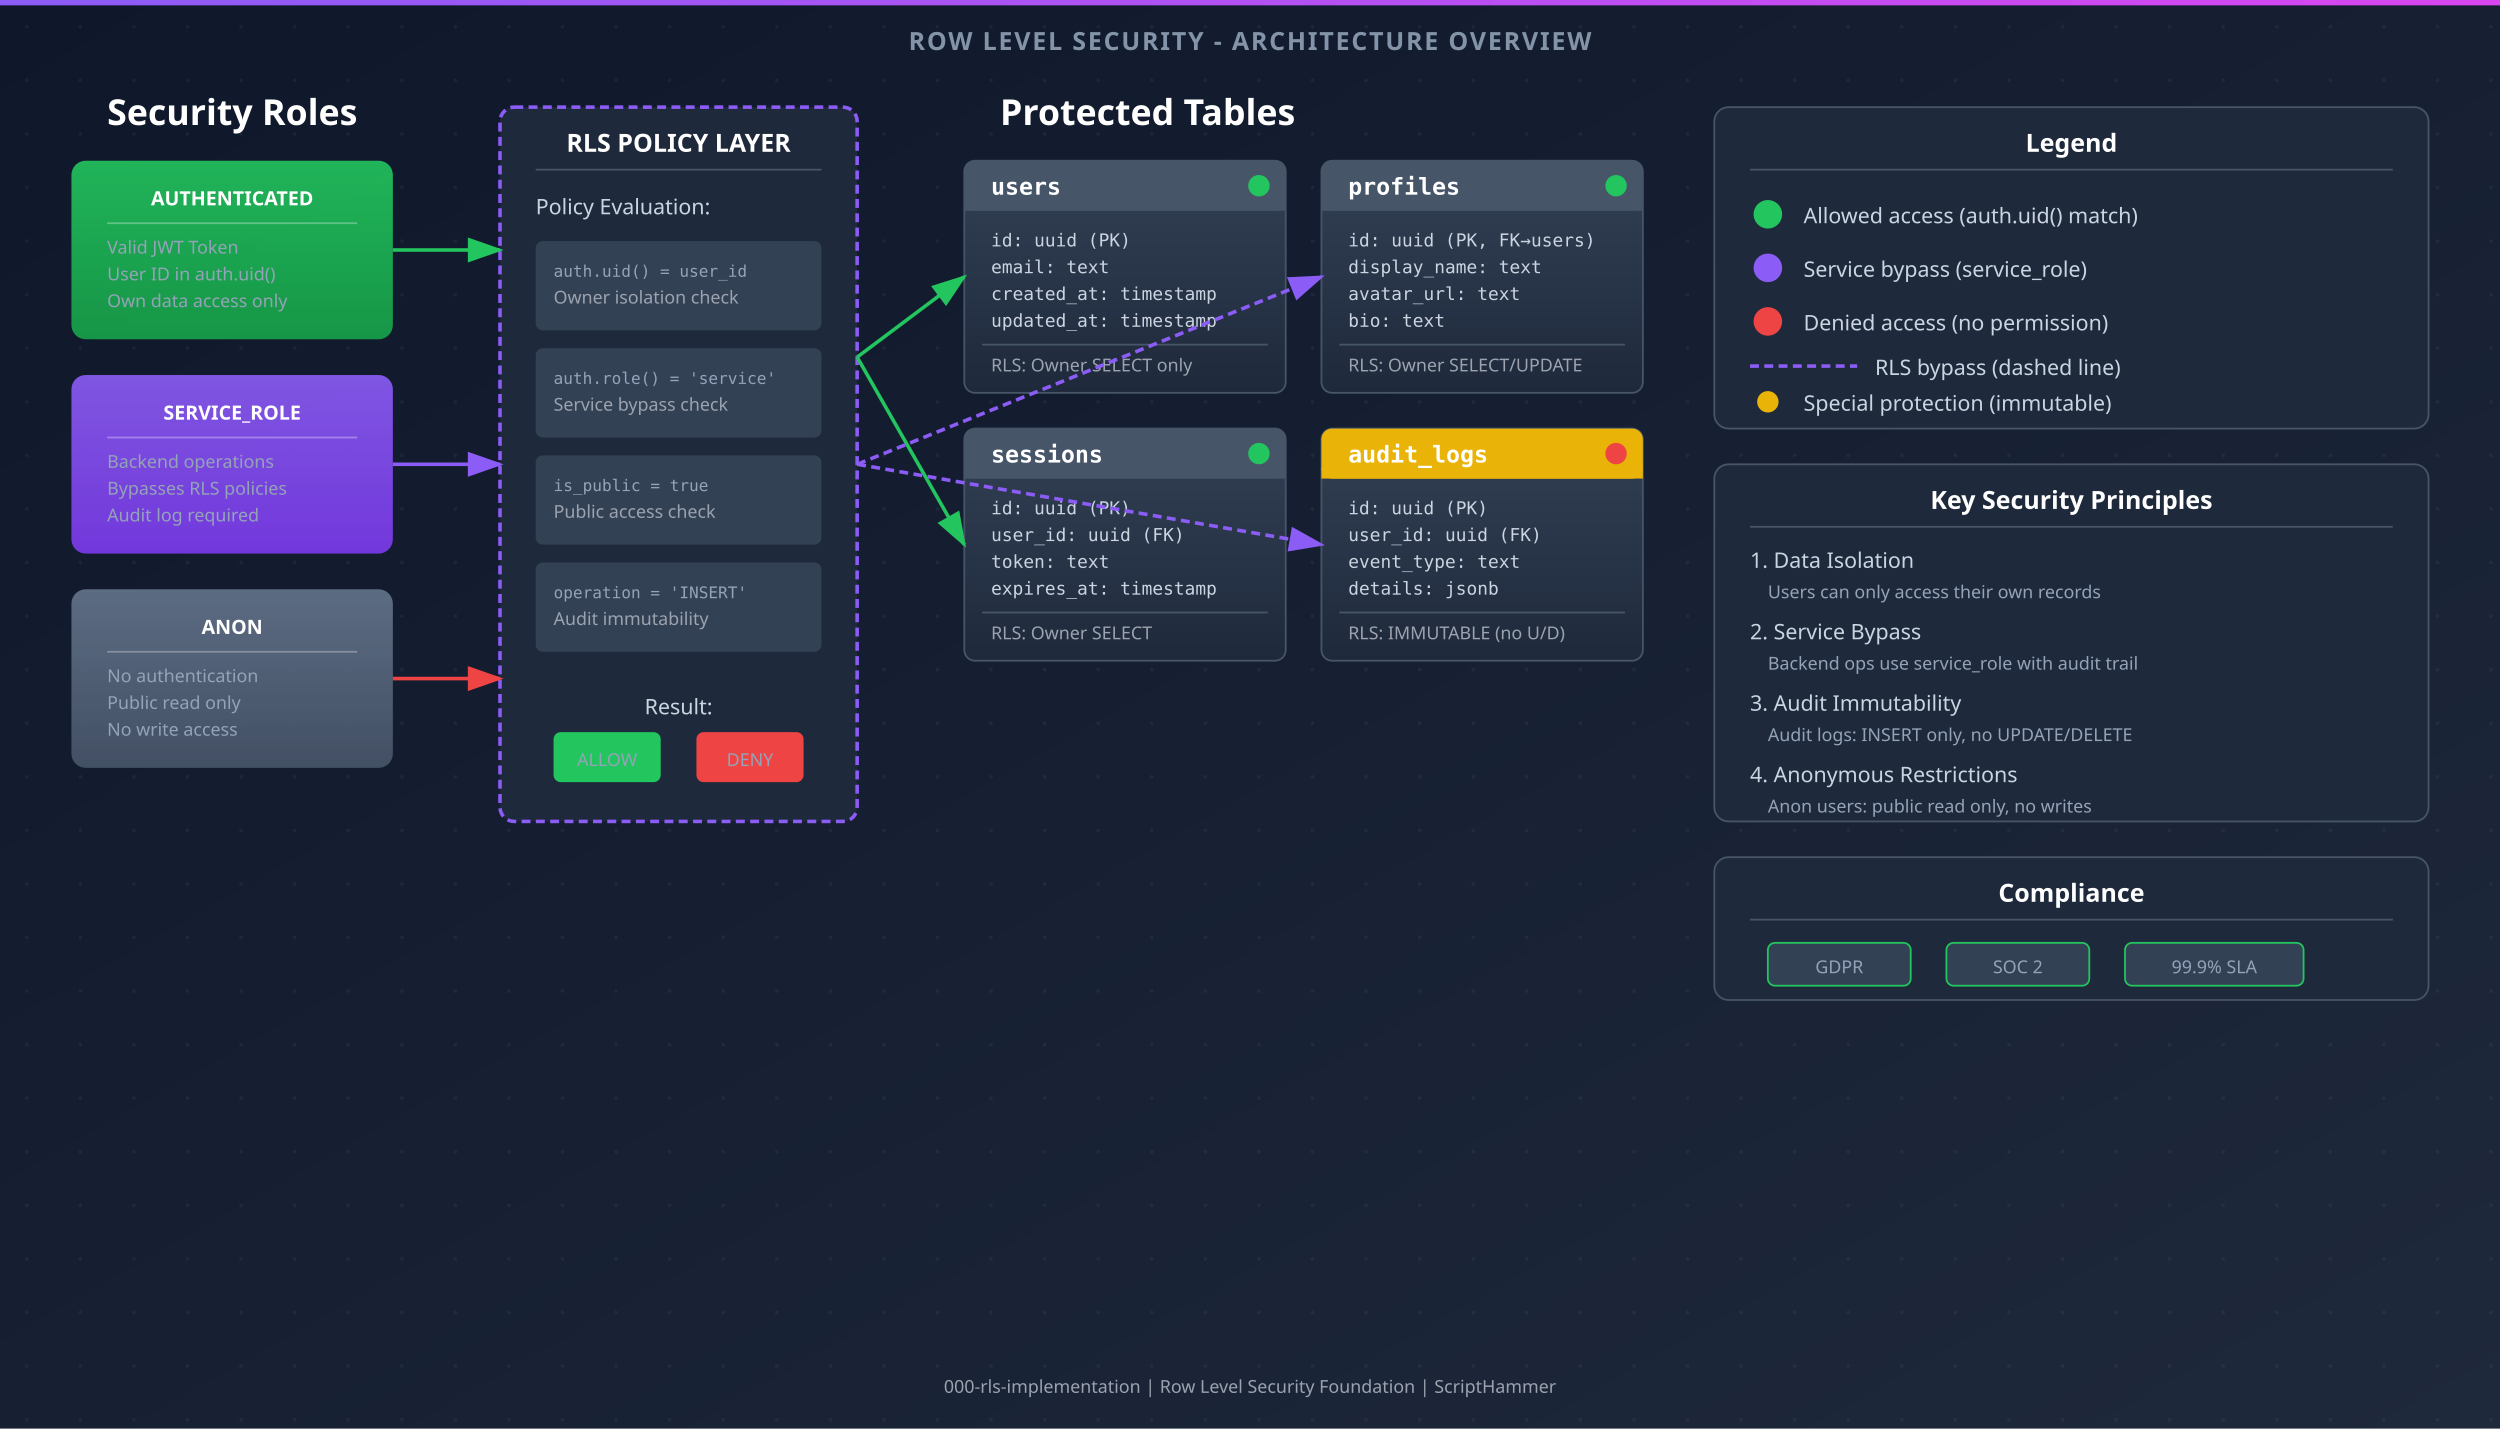
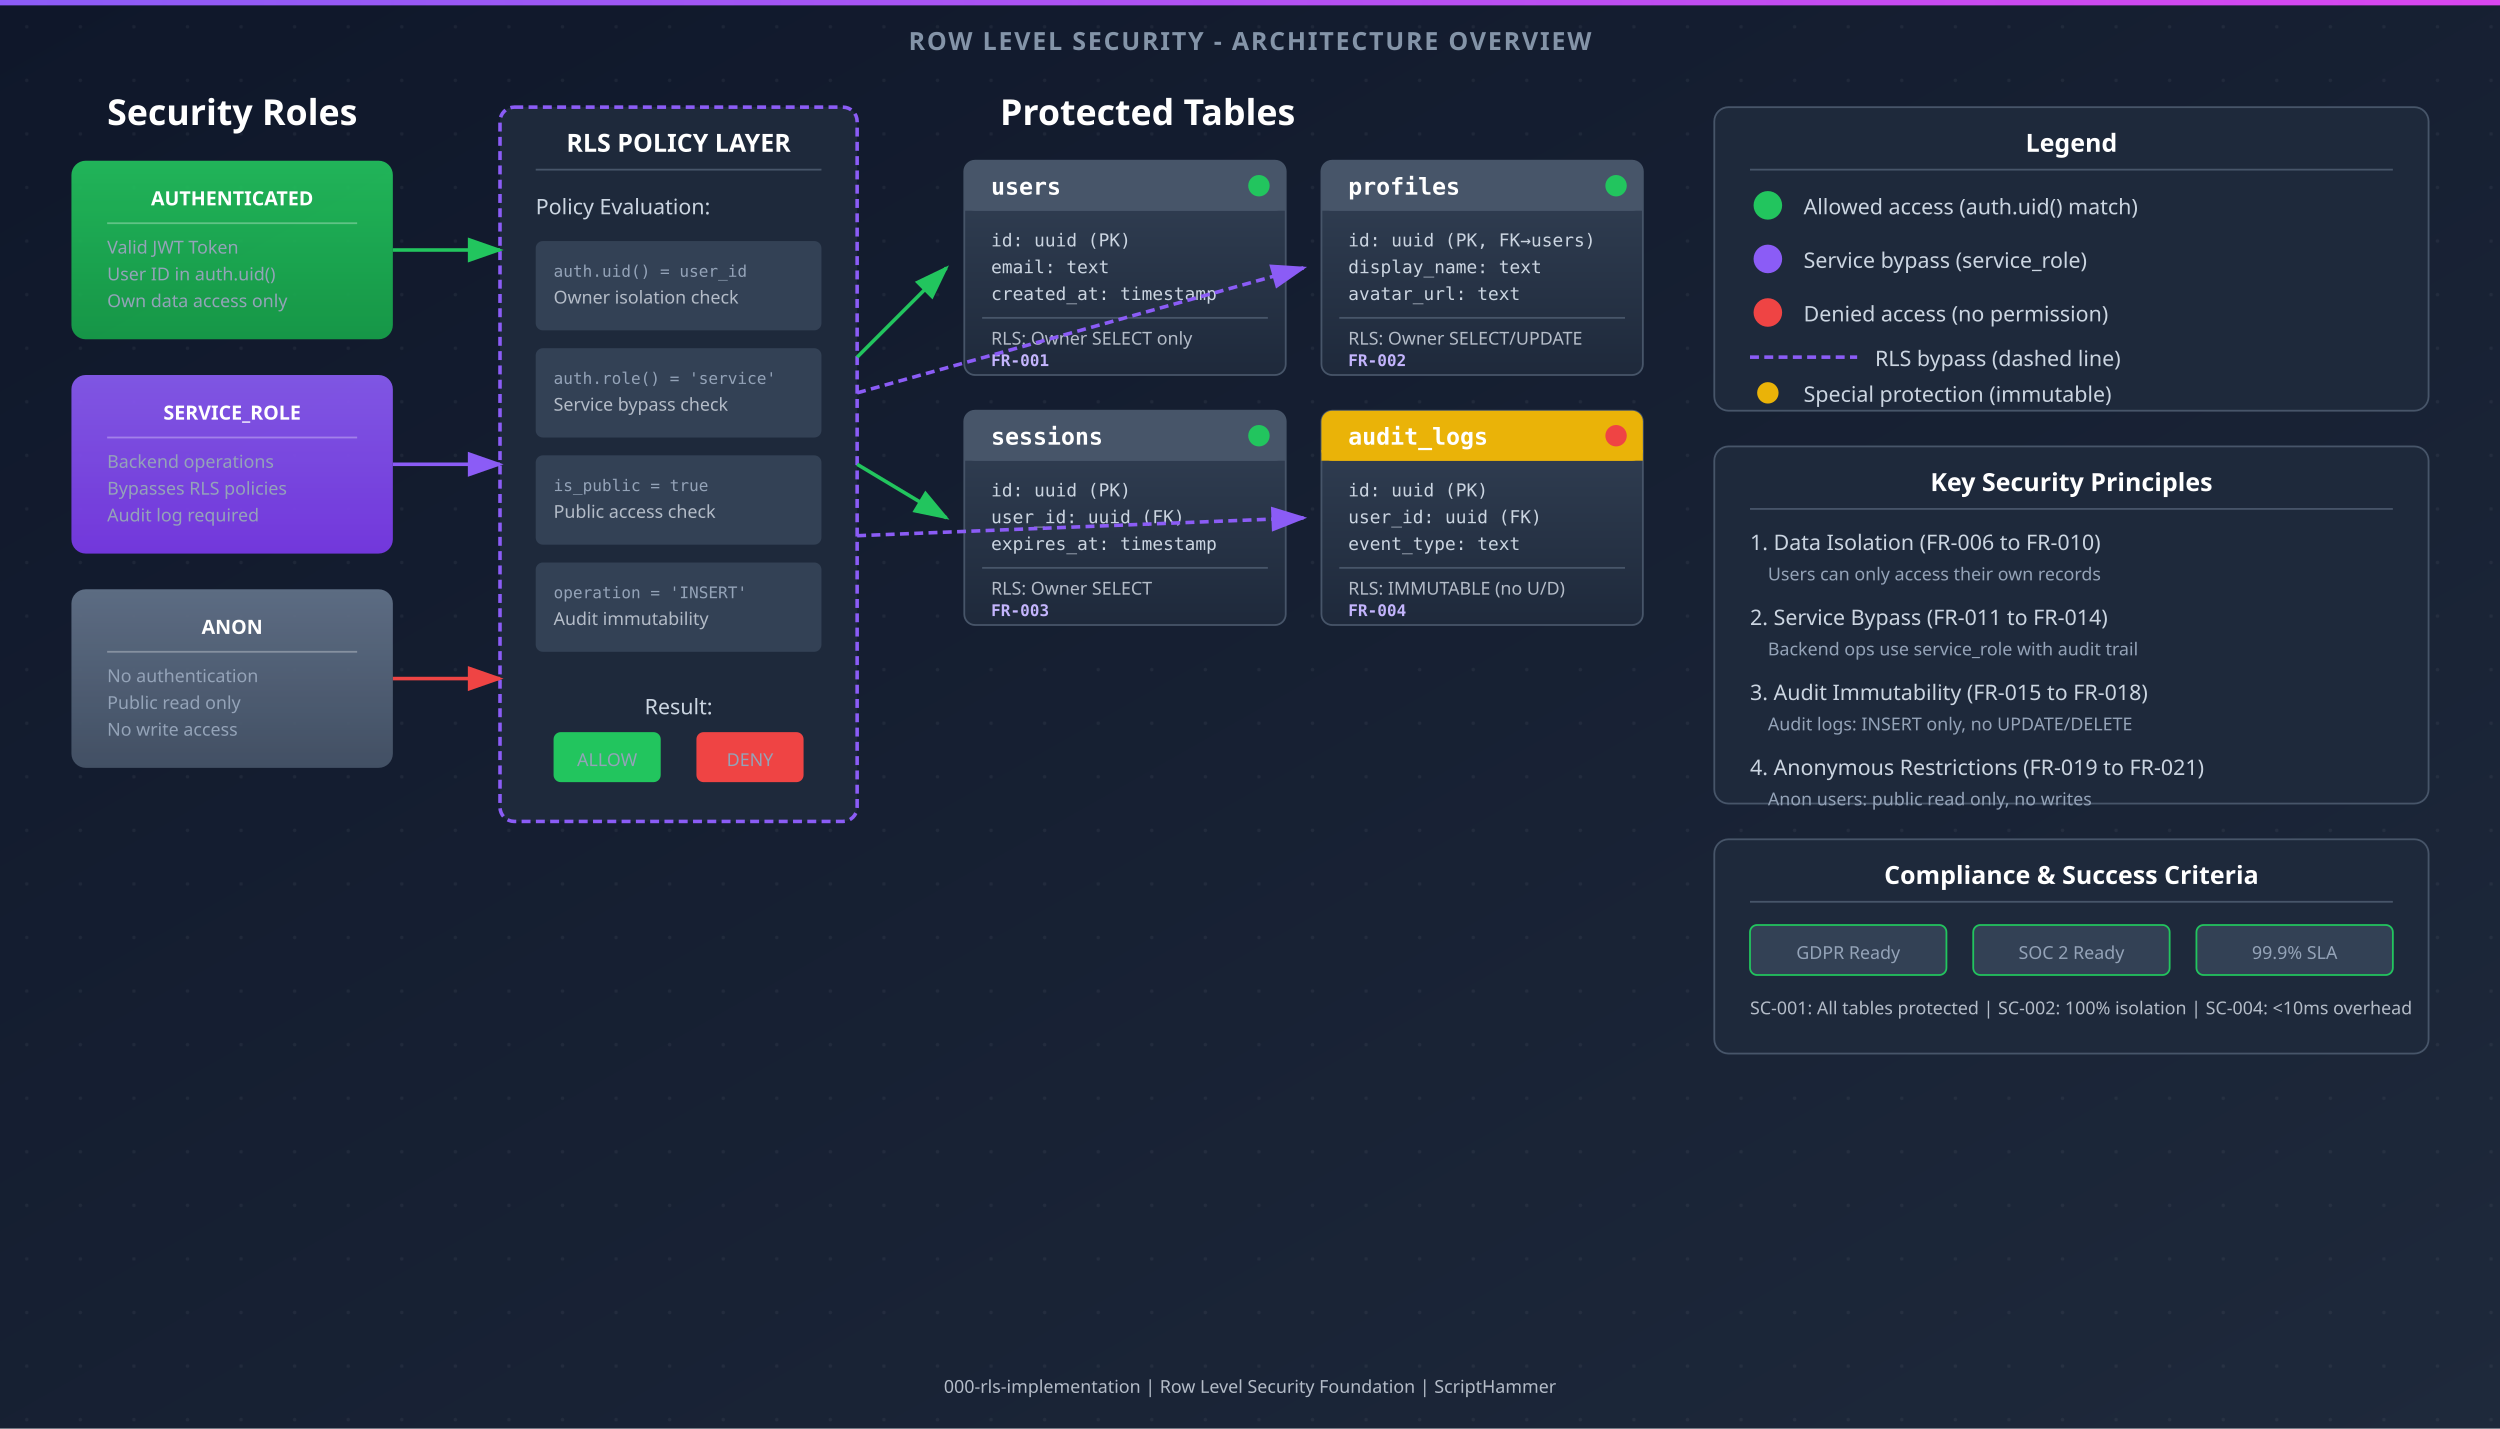
<svg xmlns="http://www.w3.org/2000/svg" viewBox="0 0 1400 800" width="1400" height="800">
  <defs>
    <linearGradient id="bgGrad" x1="0%" y1="0%" x2="100%" y2="100%">
      <stop offset="0%" style="stop-color:#0f172a" />
      <stop offset="100%" style="stop-color:#1e293b" />
    </linearGradient>
    <linearGradient id="accentGrad" x1="0%" y1="0%" x2="100%" y2="0%">
      <stop offset="0%" style="stop-color:#8b5cf6" />
      <stop offset="100%" style="stop-color:#d946ef" />
    </linearGradient>
    <linearGradient id="tableGrad" x1="0%" y1="0%" x2="0%" y2="100%">
      <stop offset="0%" style="stop-color:#334155" />
      <stop offset="100%" style="stop-color:#1e293b" />
    </linearGradient>
    <linearGradient id="roleAuthGrad" x1="0%" y1="0%" x2="0%" y2="100%">
      <stop offset="0%" style="stop-color:#22c55e" />
      <stop offset="100%" style="stop-color:#16a34a" />
    </linearGradient>
    <linearGradient id="roleServiceGrad" x1="0%" y1="0%" x2="0%" y2="100%">
      <stop offset="0%" style="stop-color:#8b5cf6" />
      <stop offset="100%" style="stop-color:#7c3aed" />
    </linearGradient>
    <linearGradient id="roleAnonGrad" x1="0%" y1="0%" x2="0%" y2="100%">
      <stop offset="0%" style="stop-color:#64748b" />
      <stop offset="100%" style="stop-color:#475569" />
    </linearGradient>
    <marker id="arrowhead" markerWidth="10" markerHeight="7" refX="9" refY="3.5" orient="auto">
      <polygon points="0 0, 10 3.5, 0 7" fill="#8b5cf6" />
    </marker>
    <marker id="arrowheadGreen" markerWidth="10" markerHeight="7" refX="9" refY="3.5" orient="auto">
      <polygon points="0 0, 10 3.5, 0 7" fill="#22c55e" />
    </marker>
    <marker id="arrowheadRed" markerWidth="10" markerHeight="7" refX="9" refY="3.5" orient="auto">
      <polygon points="0 0, 10 3.5, 0 7" fill="#ef4444" />
    </marker>
    <style>
      .heading-lg { fill: #ffffff; font-family: system-ui, sans-serif; font-size: 20px; font-weight: bold; }
      .heading { fill: #ffffff; font-family: system-ui, sans-serif; font-size: 14px; font-weight: bold; }
      .heading-sm { fill: #ffffff; font-family: system-ui, sans-serif; font-size: 12px; font-weight: bold; }
      .text-md { fill: #cbd5e1; font-family: system-ui, sans-serif; font-size: 12px; }
      .text-sm { fill: #94a3b8; font-family: system-ui, sans-serif; font-size: 10px; }
-       .text-muted { fill: #9ca3af; font-family: system-ui, sans-serif; font-size: 10px; }
-       .annotation { fill: #a78bfa; font-family: monospace; font-size: 10px; }
+       .text-muted { fill: #b4bcc8; font-family: system-ui, sans-serif; font-size: 10px; }
+       .annotation { fill: #c4b5fd; font-family: monospace; font-size: 10px; font-weight: bold; }
      .table-name { fill: #ffffff; font-family: monospace; font-size: 13px; font-weight: bold; }
      .column-name { fill: #cbd5e1; font-family: monospace; font-size: 10px; }
      .role-label { fill: #ffffff; font-family: system-ui, sans-serif; font-size: 11px; font-weight: bold; }
      .policy-text { fill: #94a3b8; font-family: monospace; font-size: 9px; }
+       .fr-label { fill: #c4b5fd; font-family: monospace; font-size: 9px; font-weight: bold; }
    </style>
  </defs>
  <rect width="1400" height="800" fill="url(#bgGrad)" />
  <g opacity="0.05">
    <pattern id="dots" width="30" height="30" patternUnits="userSpaceOnUse">
      <circle cx="15" cy="15" r="1" fill="#fff" />
    </pattern>
    <rect width="1400" height="800" fill="url(#dots)" />
  </g>
  <rect x="0" y="0" width="1400" height="3" fill="url(#accentGrad)" />
  <text x="700" y="28" text-anchor="middle" font-family="system-ui, sans-serif" font-size="14" font-weight="600" fill="#8494a8" letter-spacing="1">ROW LEVEL SECURITY - ARCHITECTURE OVERVIEW</text>
  <text x="60" y="70" class="heading-lg">Security Roles</text>
  <g transform="translate(40, 90)">
    <rect x="0" y="0" width="180" height="100" rx="8" fill="url(#roleAuthGrad)" opacity="0.9" />
    <text x="90" y="25" text-anchor="middle" class="role-label">AUTHENTICATED</text>
    <line x1="20" y1="35" x2="160" y2="35" stroke="#ffffff" stroke-opacity="0.3" />
    <text x="20" y="52" class="text-sm" fill="#dcfce7">Valid JWT Token</text>
    <text x="20" y="67" class="text-sm" fill="#dcfce7">User ID in auth.uid()</text>
    <text x="20" y="82" class="text-sm" fill="#dcfce7">Own data access only</text>
  </g>
  <g transform="translate(40, 210)">
    <rect x="0" y="0" width="180" height="100" rx="8" fill="url(#roleServiceGrad)" opacity="0.9" />
    <text x="90" y="25" text-anchor="middle" class="role-label">SERVICE_ROLE</text>
    <line x1="20" y1="35" x2="160" y2="35" stroke="#ffffff" stroke-opacity="0.3" />
    <text x="20" y="52" class="text-sm" fill="#e9d5ff">Backend operations</text>
    <text x="20" y="67" class="text-sm" fill="#e9d5ff">Bypasses RLS policies</text>
    <text x="20" y="82" class="text-sm" fill="#e9d5ff">Audit log required</text>
  </g>
  <g transform="translate(40, 330)">
    <rect x="0" y="0" width="180" height="100" rx="8" fill="url(#roleAnonGrad)" opacity="0.9" />
    <text x="90" y="25" text-anchor="middle" class="role-label">ANON</text>
    <line x1="20" y1="35" x2="160" y2="35" stroke="#ffffff" stroke-opacity="0.3" />
    <text x="20" y="52" class="text-sm" fill="#e2e8f0">No authentication</text>
    <text x="20" y="67" class="text-sm" fill="#e2e8f0">Public read only</text>
    <text x="20" y="82" class="text-sm" fill="#e2e8f0">No write access</text>
  </g>
  <g transform="translate(280, 60)">
    <rect x="0" y="0" width="200" height="400" rx="8" fill="#1e293b" stroke="#8b5cf6" stroke-width="2" stroke-dasharray="5,3" />
    <text x="100" y="25" text-anchor="middle" class="heading">RLS POLICY LAYER</text>
    <line x1="20" y1="35" x2="180" y2="35" stroke="#475569" />
    <text x="20" y="60" class="text-md" fill="#cbd5e1">Policy Evaluation:</text>
    <rect x="20" y="75" width="160" height="50" rx="4" fill="#334155" />
    <text x="30" y="95" class="policy-text">auth.uid() = user_id</text>
    <text x="30" y="110" class="text-muted">Owner isolation check</text>
    <rect x="20" y="135" width="160" height="50" rx="4" fill="#334155" />
    <text x="30" y="155" class="policy-text">auth.role() = 'service'</text>
    <text x="30" y="170" class="text-muted">Service bypass check</text>
    <rect x="20" y="195" width="160" height="50" rx="4" fill="#334155" />
    <text x="30" y="215" class="policy-text">is_public = true</text>
    <text x="30" y="230" class="text-muted">Public access check</text>
    <rect x="20" y="255" width="160" height="50" rx="4" fill="#334155" />
    <text x="30" y="275" class="policy-text">operation = 'INSERT'</text>
    <text x="30" y="290" class="text-muted">Audit immutability</text>
    <text x="100" y="340" text-anchor="middle" class="text-md" fill="#cbd5e1">Result:</text>
    <rect x="30" y="350" width="60" height="28" rx="4" fill="#22c55e" />
    <text x="60" y="369" text-anchor="middle" class="text-sm" fill="#ffffff">ALLOW</text>
    <rect x="110" y="350" width="60" height="28" rx="4" fill="#ef4444" />
    <text x="140" y="369" text-anchor="middle" class="text-sm" fill="#ffffff">DENY</text>
  </g>
  <text x="560" y="70" class="heading-lg">Protected Tables</text>
  <g transform="translate(540, 90)">
-     <rect x="0" y="0" width="180" height="130" rx="6" fill="url(#tableGrad)" stroke="#475569" />
+     <rect x="0" y="0" width="180" height="120" rx="6" fill="url(#tableGrad)" stroke="#475569" />
    <rect x="0" y="0" width="180" height="28" rx="6" fill="#475569" />
    <rect x="0" y="22" width="180" height="6" fill="#475569" />
    <text x="15" y="19" class="table-name">users</text>
    <circle cx="165" cy="14" r="6" fill="#22c55e" />
    <text x="15" y="48" class="column-name">id: uuid (PK)</text>
    <text x="15" y="63" class="column-name">email: text</text>
    <text x="15" y="78" class="column-name">created_at: timestamp</text>
-     <text x="15" y="93" class="column-name">updated_at: timestamp</text>
-     <line x1="10" y1="103" x2="170" y2="103" stroke="#475569" />
-     <text x="15" y="118" class="text-muted">RLS: Owner SELECT only</text>
+     <line x1="10" y1="88" x2="170" y2="88" stroke="#475569" />
+     <text x="15" y="103" class="text-muted">RLS: Owner SELECT only</text>
+     <text x="15" y="115" class="fr-label">FR-001</text>
  </g>
  <g transform="translate(740, 90)">
-     <rect x="0" y="0" width="180" height="130" rx="6" fill="url(#tableGrad)" stroke="#475569" />
+     <rect x="0" y="0" width="180" height="120" rx="6" fill="url(#tableGrad)" stroke="#475569" />
    <rect x="0" y="0" width="180" height="28" rx="6" fill="#475569" />
    <rect x="0" y="22" width="180" height="6" fill="#475569" />
    <text x="15" y="19" class="table-name">profiles</text>
    <circle cx="165" cy="14" r="6" fill="#22c55e" />
    <text x="15" y="48" class="column-name">id: uuid (PK, FK→users)</text>
    <text x="15" y="63" class="column-name">display_name: text</text>
    <text x="15" y="78" class="column-name">avatar_url: text</text>
-     <text x="15" y="93" class="column-name">bio: text</text>
-     <line x1="10" y1="103" x2="170" y2="103" stroke="#475569" />
-     <text x="15" y="118" class="text-muted">RLS: Owner SELECT/UPDATE</text>
-   </g>
-   <g transform="translate(540, 240)">
-     <rect x="0" y="0" width="180" height="130" rx="6" fill="url(#tableGrad)" stroke="#475569" />
+     <line x1="10" y1="88" x2="170" y2="88" stroke="#475569" />
+     <text x="15" y="103" class="text-muted">RLS: Owner SELECT/UPDATE</text>
+     <text x="15" y="115" class="fr-label">FR-002</text>
+   </g>
+   <g transform="translate(540, 230)">
+     <rect x="0" y="0" width="180" height="120" rx="6" fill="url(#tableGrad)" stroke="#475569" />
    <rect x="0" y="0" width="180" height="28" rx="6" fill="#475569" />
    <rect x="0" y="22" width="180" height="6" fill="#475569" />
    <text x="15" y="19" class="table-name">sessions</text>
    <circle cx="165" cy="14" r="6" fill="#22c55e" />
    <text x="15" y="48" class="column-name">id: uuid (PK)</text>
    <text x="15" y="63" class="column-name">user_id: uuid (FK)</text>
-     <text x="15" y="78" class="column-name">token: text</text>
-     <text x="15" y="93" class="column-name">expires_at: timestamp</text>
-     <line x1="10" y1="103" x2="170" y2="103" stroke="#475569" />
-     <text x="15" y="118" class="text-muted">RLS: Owner SELECT</text>
-   </g>
-   <g transform="translate(740, 240)">
-     <rect x="0" y="0" width="180" height="130" rx="6" fill="url(#tableGrad)" stroke="#475569" />
+     <text x="15" y="78" class="column-name">expires_at: timestamp</text>
+     <line x1="10" y1="88" x2="170" y2="88" stroke="#475569" />
+     <text x="15" y="103" class="text-muted">RLS: Owner SELECT</text>
+     <text x="15" y="115" class="fr-label">FR-003</text>
+   </g>
+   <g transform="translate(740, 230)">
+     <rect x="0" y="0" width="180" height="120" rx="6" fill="url(#tableGrad)" stroke="#475569" />
    <rect x="0" y="0" width="180" height="28" rx="6" fill="#eab308" />
    <rect x="0" y="22" width="180" height="6" fill="#eab308" />
    <text x="15" y="19" class="table-name" fill="#1e293b">audit_logs</text>
    <circle cx="165" cy="14" r="6" fill="#ef4444" />
    <text x="15" y="48" class="column-name">id: uuid (PK)</text>
    <text x="15" y="63" class="column-name">user_id: uuid (FK)</text>
    <text x="15" y="78" class="column-name">event_type: text</text>
-     <text x="15" y="93" class="column-name">details: jsonb</text>
-     <line x1="10" y1="103" x2="170" y2="103" stroke="#475569" />
-     <text x="15" y="118" class="text-muted">RLS: IMMUTABLE (no U/D)</text>
+     <line x1="10" y1="88" x2="170" y2="88" stroke="#475569" />
+     <text x="15" y="103" class="text-muted">RLS: IMMUTABLE (no U/D)</text>
+     <text x="15" y="115" class="fr-label">FR-004</text>
  </g>
  <path d="M 220 140 L 280 140" stroke="#22c55e" stroke-width="2" marker-end="url(#arrowheadGreen)" fill="none" />
-   <path d="M 480 200 L 540 155" stroke="#22c55e" stroke-width="2" marker-end="url(#arrowheadGreen)" fill="none" />
-   <path d="M 480 200 L 540 305" stroke="#22c55e" stroke-width="2" marker-end="url(#arrowheadGreen)" fill="none" />
+   <path d="M 480 200 L 530 150" stroke="#22c55e" stroke-width="2" marker-end="url(#arrowheadGreen)" fill="none" />
+   <path d="M 480 260 L 530 290" stroke="#22c55e" stroke-width="2" marker-end="url(#arrowheadGreen)" fill="none" />
  <path d="M 220 260 L 280 260" stroke="#8b5cf6" stroke-width="2" marker-end="url(#arrowhead)" fill="none" />
-   <path d="M 480 260 L 740 155" stroke="#8b5cf6" stroke-width="2" stroke-dasharray="5,3" marker-end="url(#arrowhead)" fill="none" />
-   <path d="M 480 260 L 740 305" stroke="#8b5cf6" stroke-width="2" stroke-dasharray="5,3" marker-end="url(#arrowhead)" fill="none" />
+   <path d="M 480 220 L 730 150" stroke="#8b5cf6" stroke-width="2" stroke-dasharray="5,3" marker-end="url(#arrowhead)" fill="none" />
+   <path d="M 480 300 L 730 290" stroke="#8b5cf6" stroke-width="2" stroke-dasharray="5,3" marker-end="url(#arrowhead)" fill="none" />
  <path d="M 220 380 L 280 380" stroke="#ef4444" stroke-width="2" marker-end="url(#arrowheadRed)" fill="none" />
  <g transform="translate(960, 60)">
-     <rect x="0" y="0" width="400" height="180" rx="8" fill="#1e293b" stroke="#475569" />
+     <rect x="0" y="0" width="400" height="170" rx="8" fill="#1e293b" stroke="#475569" />
    <text x="200" y="25" text-anchor="middle" class="heading">Legend</text>
    <line x1="20" y1="35" x2="380" y2="35" stroke="#475569" />
-     <circle cx="30" cy="60" r="8" fill="#22c55e" />
-     <text x="50" y="65" class="text-md">Allowed access (auth.uid() match)</text>
-     <circle cx="30" cy="90" r="8" fill="#8b5cf6" />
-     <text x="50" y="95" class="text-md">Service bypass (service_role)</text>
-     <circle cx="30" cy="120" r="8" fill="#ef4444" />
-     <text x="50" y="125" class="text-md">Denied access (no permission)</text>
-     <line x1="20" y1="145" x2="80" y2="145" stroke="#8b5cf6" stroke-width="2" stroke-dasharray="5,3" />
-     <text x="90" y="150" class="text-md">RLS bypass (dashed line)</text>
-     <circle cx="30" cy="165" r="6" fill="#eab308" />
-     <text x="50" y="170" class="text-md">Special protection (immutable)</text>
-   </g>
-   <g transform="translate(960, 260)">
+     <circle cx="30" cy="55" r="8" fill="#22c55e" />
+     <text x="50" y="60" class="text-md">Allowed access (auth.uid() match)</text>
+     <circle cx="30" cy="85" r="8" fill="#8b5cf6" />
+     <text x="50" y="90" class="text-md">Service bypass (service_role)</text>
+     <circle cx="30" cy="115" r="8" fill="#ef4444" />
+     <text x="50" y="120" class="text-md">Denied access (no permission)</text>
+     <line x1="20" y1="140" x2="80" y2="140" stroke="#8b5cf6" stroke-width="2" stroke-dasharray="5,3" />
+     <text x="90" y="145" class="text-md">RLS bypass (dashed line)</text>
+     <circle cx="30" cy="160" r="6" fill="#eab308" />
+     <text x="50" y="165" class="text-md">Special protection (immutable)</text>
+   </g>
+   <g transform="translate(960, 250)">
    <rect x="0" y="0" width="400" height="200" rx="8" fill="#1e293b" stroke="#475569" />
    <text x="200" y="25" text-anchor="middle" class="heading">Key Security Principles</text>
    <line x1="20" y1="35" x2="380" y2="35" stroke="#475569" />
-     <text x="20" y="58" class="text-md" fill="#22c55e">1. Data Isolation</text>
+     <text x="20" y="58" class="text-md" fill="#22c55e">1. Data Isolation (FR-006 to FR-010)</text>
    <text x="30" y="75" class="text-sm">Users can only access their own records</text>
-     <text x="20" y="98" class="text-md" fill="#8b5cf6">2. Service Bypass</text>
-     <text x="30" y="115" class="text-sm">Backend ops use service_role with audit trail</text>
-     <text x="20" y="138" class="text-md" fill="#eab308">3. Audit Immutability</text>
-     <text x="30" y="155" class="text-sm">Audit logs: INSERT only, no UPDATE/DELETE</text>
-     <text x="20" y="178" class="text-md" fill="#ef4444">4. Anonymous Restrictions</text>
-     <text x="30" y="195" class="text-sm">Anon users: public read only, no writes</text>
-   </g>
-   <g transform="translate(960, 480)">
-     <rect x="0" y="0" width="400" height="80" rx="8" fill="#1e293b" stroke="#475569" />
-     <text x="200" y="25" text-anchor="middle" class="heading">Compliance</text>
+     <text x="20" y="100" class="text-md" fill="#8b5cf6">2. Service Bypass (FR-011 to FR-014)</text>
+     <text x="30" y="117" class="text-sm">Backend ops use service_role with audit trail</text>
+     <text x="20" y="142" class="text-md" fill="#eab308">3. Audit Immutability (FR-015 to FR-018)</text>
+     <text x="30" y="159" class="text-sm">Audit logs: INSERT only, no UPDATE/DELETE</text>
+     <text x="20" y="184" class="text-md" fill="#ef4444">4. Anonymous Restrictions (FR-019 to FR-021)</text>
+     <text x="30" y="201" class="text-sm">Anon users: public read only, no writes</text>
+   </g>
+   <g transform="translate(960, 470)">
+     <rect x="0" y="0" width="400" height="120" rx="8" fill="#1e293b" stroke="#475569" />
+     <text x="200" y="25" text-anchor="middle" class="heading">Compliance &amp; Success Criteria</text>
    <line x1="20" y1="35" x2="380" y2="35" stroke="#475569" />
-     <rect x="30" y="48" width="80" height="24" rx="4" fill="#334155" stroke="#22c55e" />
-     <text x="70" y="65" text-anchor="middle" class="text-sm" fill="#22c55e">GDPR</text>
-     <rect x="130" y="48" width="80" height="24" rx="4" fill="#334155" stroke="#22c55e" />
-     <text x="170" y="65" text-anchor="middle" class="text-sm" fill="#22c55e">SOC 2</text>
-     <rect x="230" y="48" width="100" height="24" rx="4" fill="#334155" stroke="#22c55e" />
-     <text x="280" y="65" text-anchor="middle" class="text-sm" fill="#22c55e">99.9% SLA</text>
+     <rect x="20" y="48" width="110" height="28" rx="4" fill="#334155" stroke="#22c55e" />
+     <text x="75" y="67" text-anchor="middle" class="text-sm" fill="#22c55e">GDPR Ready</text>
+     <rect x="145" y="48" width="110" height="28" rx="4" fill="#334155" stroke="#22c55e" />
+     <text x="200" y="67" text-anchor="middle" class="text-sm" fill="#22c55e">SOC 2 Ready</text>
+     <rect x="270" y="48" width="110" height="28" rx="4" fill="#334155" stroke="#22c55e" />
+     <text x="325" y="67" text-anchor="middle" class="text-sm" fill="#22c55e">99.9% SLA</text>
+     <text x="20" y="98" class="text-muted">SC-001: All tables protected | SC-002: 100% isolation | SC-004: &lt;10ms overhead</text>
  </g>
  <text x="700" y="780" text-anchor="middle" class="text-muted">000-rls-implementation | Row Level Security Foundation | ScriptHammer</text>
</svg>
